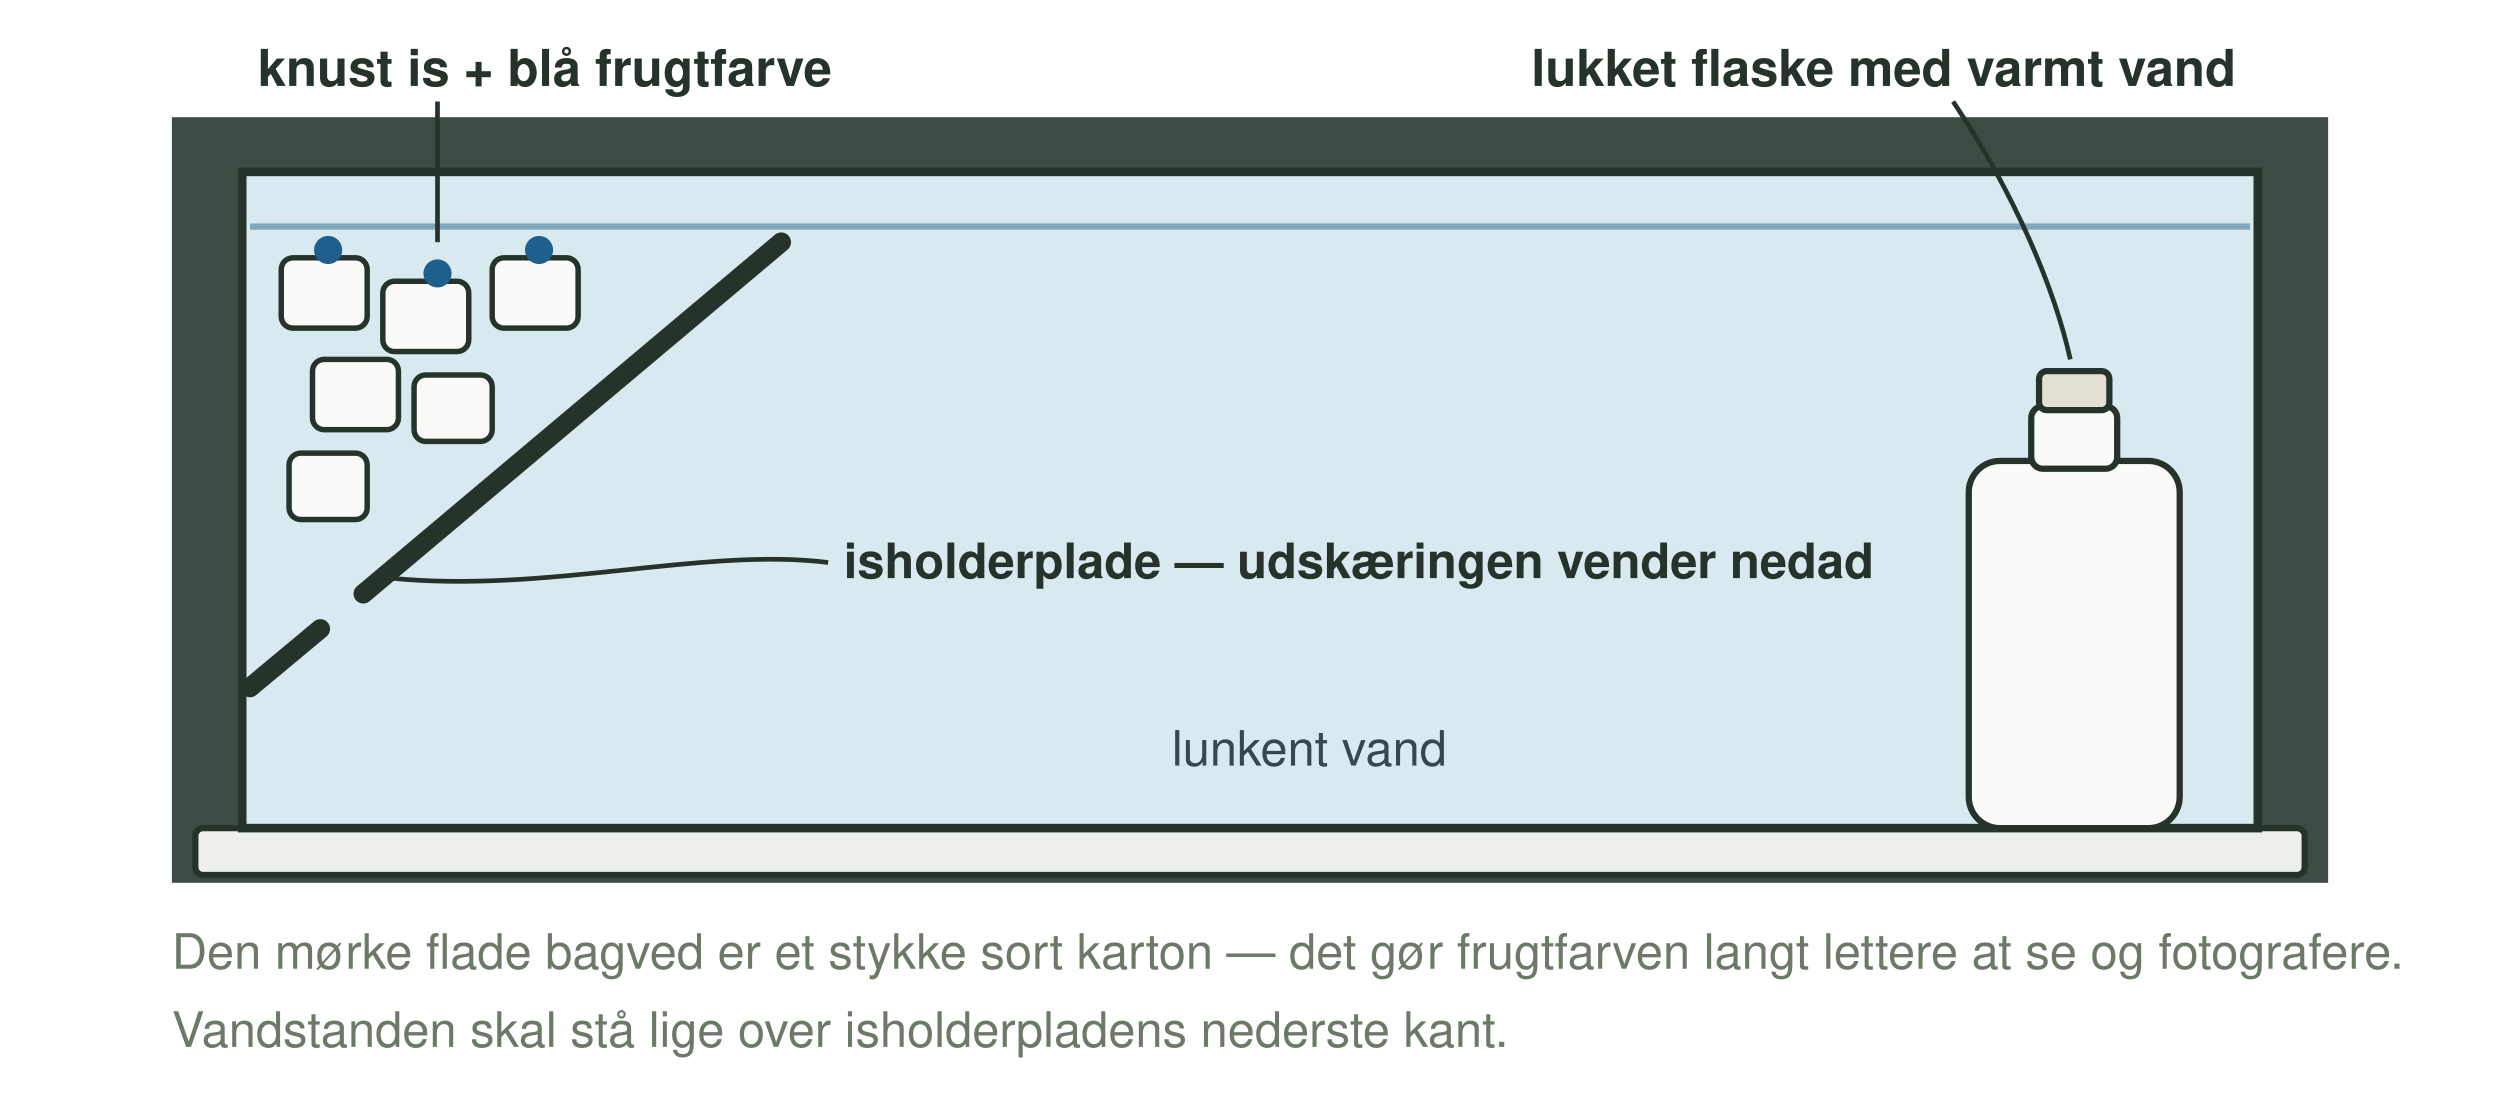
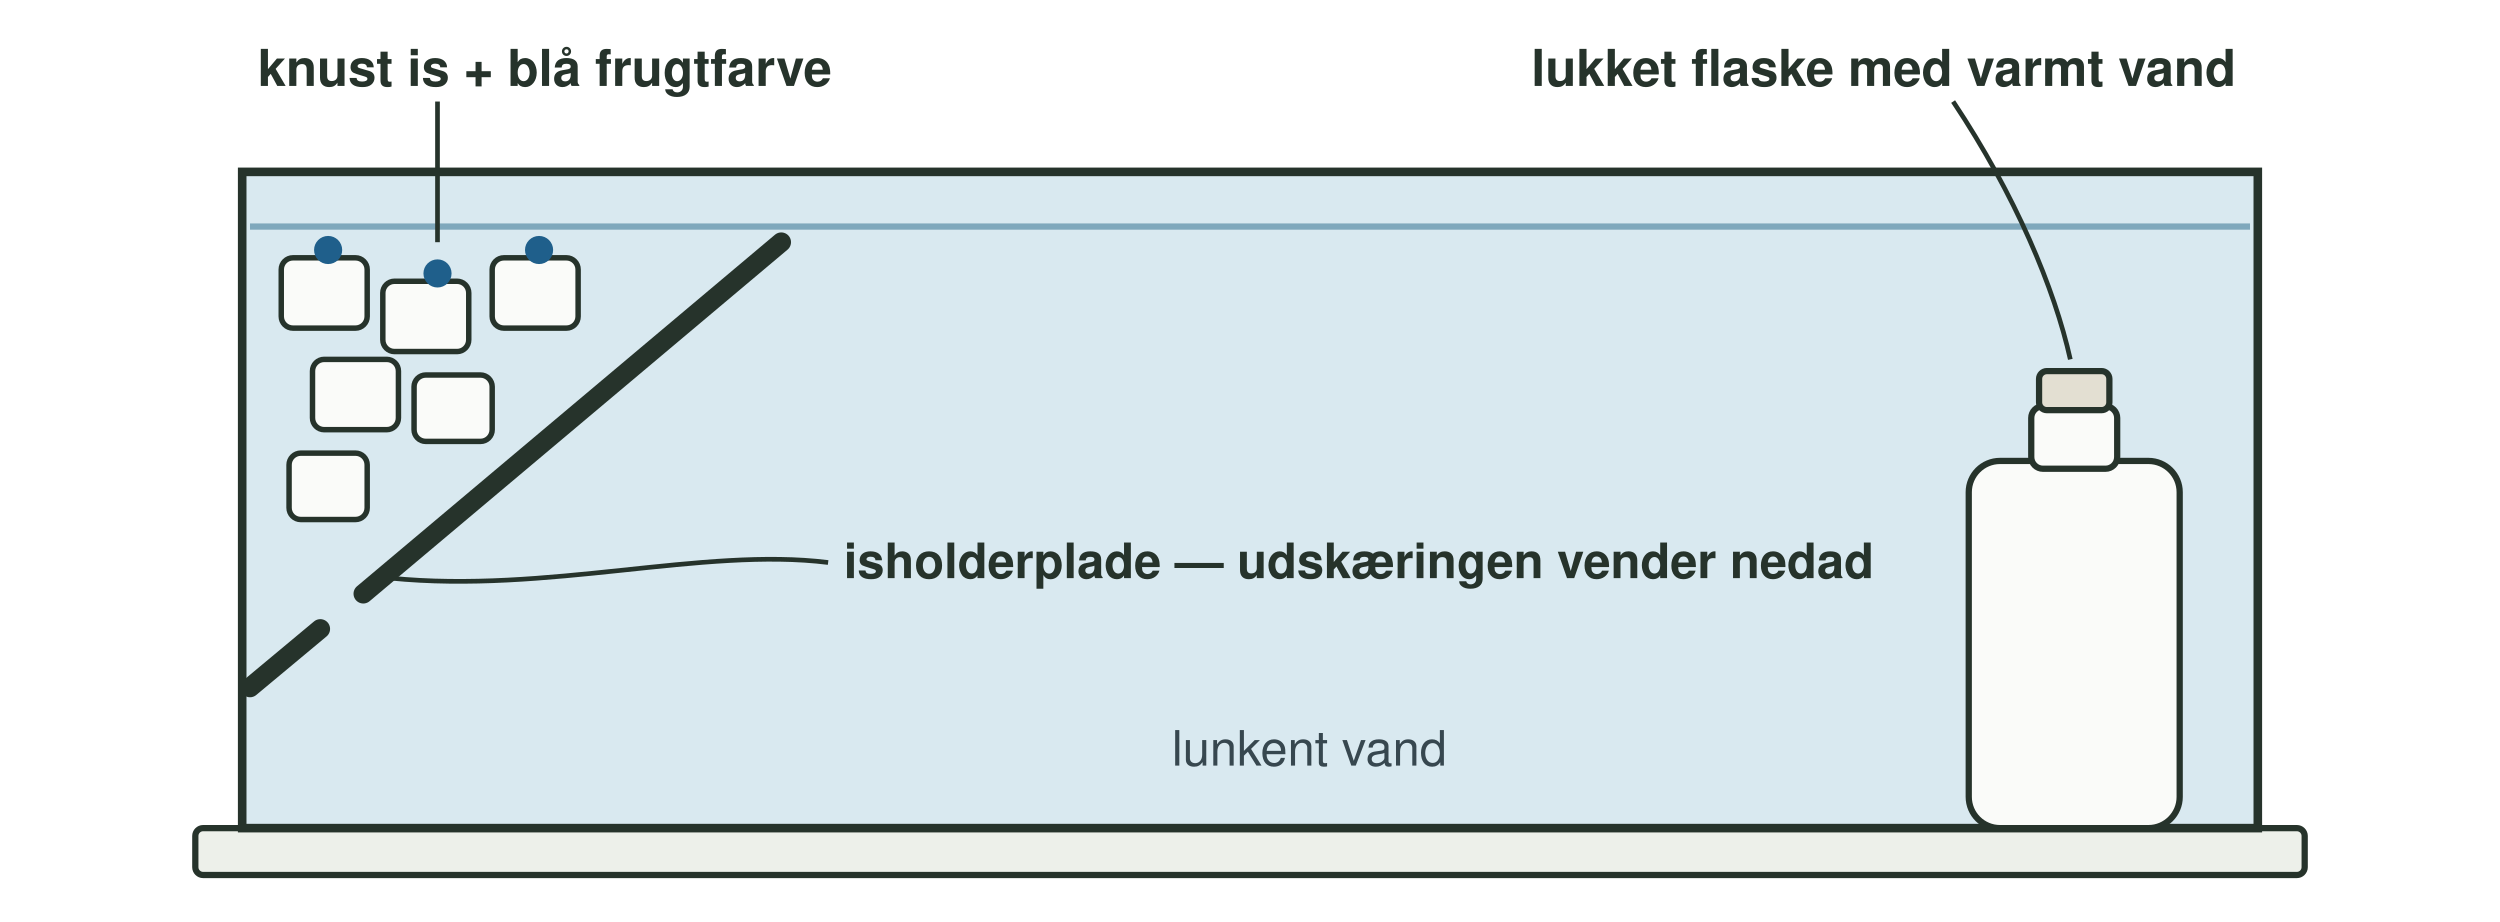
- <svg xmlns="http://www.w3.org/2000/svg" viewBox="0 0 640 280" width="640" height="280" role="img" aria-label="Forsøgsopstillingen til Del 3: plexiglaskar med skrå isholderplade, knust is med blå frugtfarve i den ene ende og en flaske med varmt vand i den anden">
-   <rect x="44" y="30" width="552" height="196" fill="#3E4B44" />
+ <svg xmlns="http://www.w3.org/2000/svg" viewBox="0 0 640 236" width="640" height="236" role="img" aria-label="Forsøgsopstillingen til Del 3: plexiglaskar med skrå isholderplade, knust is med blå frugtfarve i den ene ende og en flaske med varmt vand i den anden">
  <rect x="50" y="212" width="540" height="12" rx="2" fill="#EDF0EA" stroke="#26332B" stroke-width="1.6" />
  <rect x="62" y="44" width="516" height="168" fill="#D9E9F0" stroke="#26332B" stroke-width="2.2" />
  <path d="M64 58 H576" stroke="#7FA8BC" stroke-width="1.6" />
  <g fill="#FAFBF9" stroke="#26332B" stroke-width="1.4">
    <rect x="72" y="66" width="22" height="18" rx="3" />
    <rect x="98" y="72" width="22" height="18" rx="3" />
    <rect x="126" y="66" width="22" height="18" rx="3" />
    <rect x="80" y="92" width="22" height="18" rx="3" />
    <rect x="106" y="96" width="20" height="17" rx="3" />
    <rect x="74" y="116" width="20" height="17" rx="3" />
  </g>
  <g fill="#1F5F8B">
    <circle cx="84" cy="64" r="3.6" />
    <circle cx="112" cy="70" r="3.6" />
    <circle cx="138" cy="64" r="3.6" />
  </g>
  <path d="M64 176 L82 161" stroke="#26332B" stroke-width="5" stroke-linecap="round" fill="none" />
  <path d="M93 152 L200 62" stroke="#26332B" stroke-width="5" stroke-linecap="round" fill="none" />
  <rect x="504" y="118" width="54" height="94" rx="8" fill="#FAFBF9" stroke="#26332B" stroke-width="1.6" />
  <rect x="520" y="104" width="22" height="16" rx="3" fill="#FAFBF9" stroke="#26332B" stroke-width="1.6" />
  <rect x="522" y="95" width="18" height="10" rx="2" fill="#E3DFD2" stroke="#26332B" stroke-width="1.6" />
  <text x="66" y="22" font-family="Carlito,Calibri,Helvetica,Arial,sans-serif" font-size="13" font-weight="700" fill="#26332B">knust is + blå frugtfarve</text>
  <path d="M112 26 C112 40 112 50 112 62" stroke="#26332B" stroke-width="1.2" fill="none" />
  <text x="392" y="22" font-family="Carlito,Calibri,Helvetica,Arial,sans-serif" font-size="13" font-weight="700" fill="#26332B">lukket flaske med varmt vand</text>
  <path d="M500 26 C516 50 526 74 530 92" stroke="#26332B" stroke-width="1.2" fill="none" />
  <text x="216" y="148" font-family="Carlito,Calibri,Helvetica,Arial,sans-serif" font-size="12.5" font-weight="700" fill="#26332B">isholderplade — udskæringen vender nedad</text>
  <path d="M212 144 C180 140 140 152 100 148" stroke="#26332B" stroke-width="1.2" fill="none" />
  <text x="300" y="196" font-family="Carlito,Calibri,Helvetica,Arial,sans-serif" font-size="12.5" fill="#37474F">lunkent vand</text>
-   <text x="44" y="248" font-family="Carlito,Calibri,Helvetica,Arial,sans-serif" font-size="12.5" fill="#6B7A66">Den mørke flade bagved er et stykke sort karton — det gør frugtfarven langt lettere at se og fotografere.</text>
-   <text x="44" y="268" font-family="Carlito,Calibri,Helvetica,Arial,sans-serif" font-size="12.5" fill="#6B7A66">Vandstanden skal stå lige over isholderpladens nederste kant.</text>
</svg>
